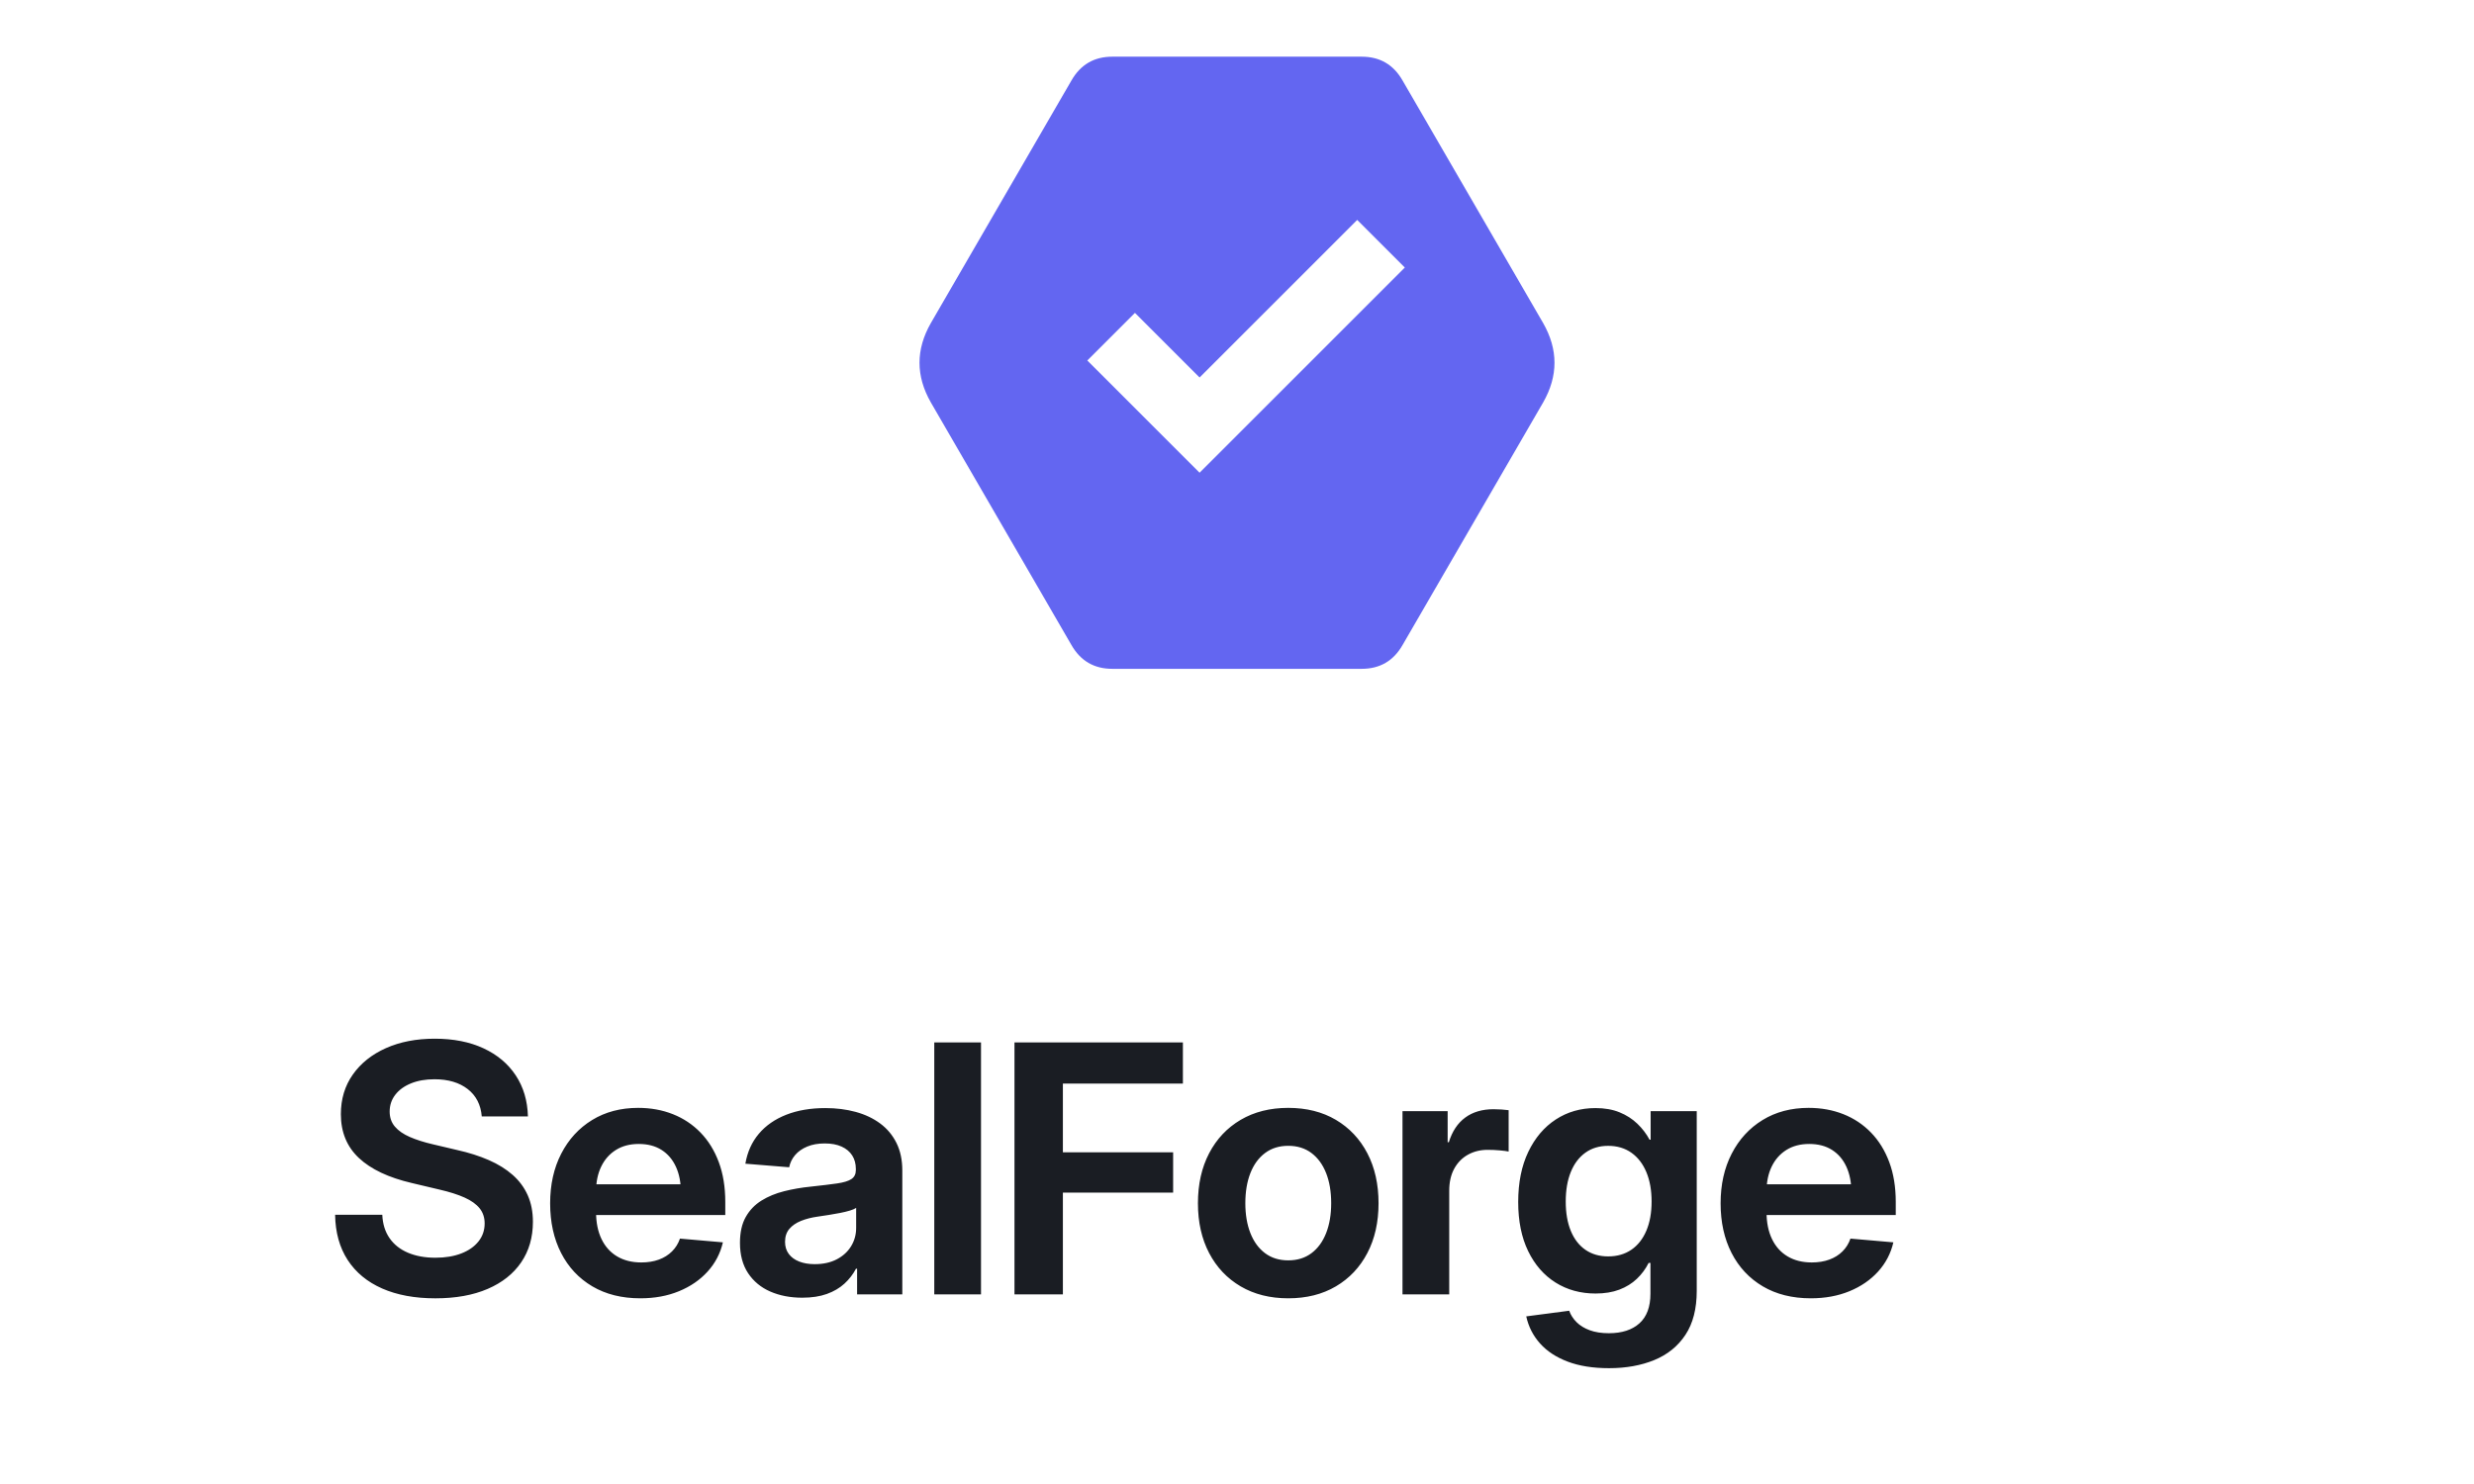
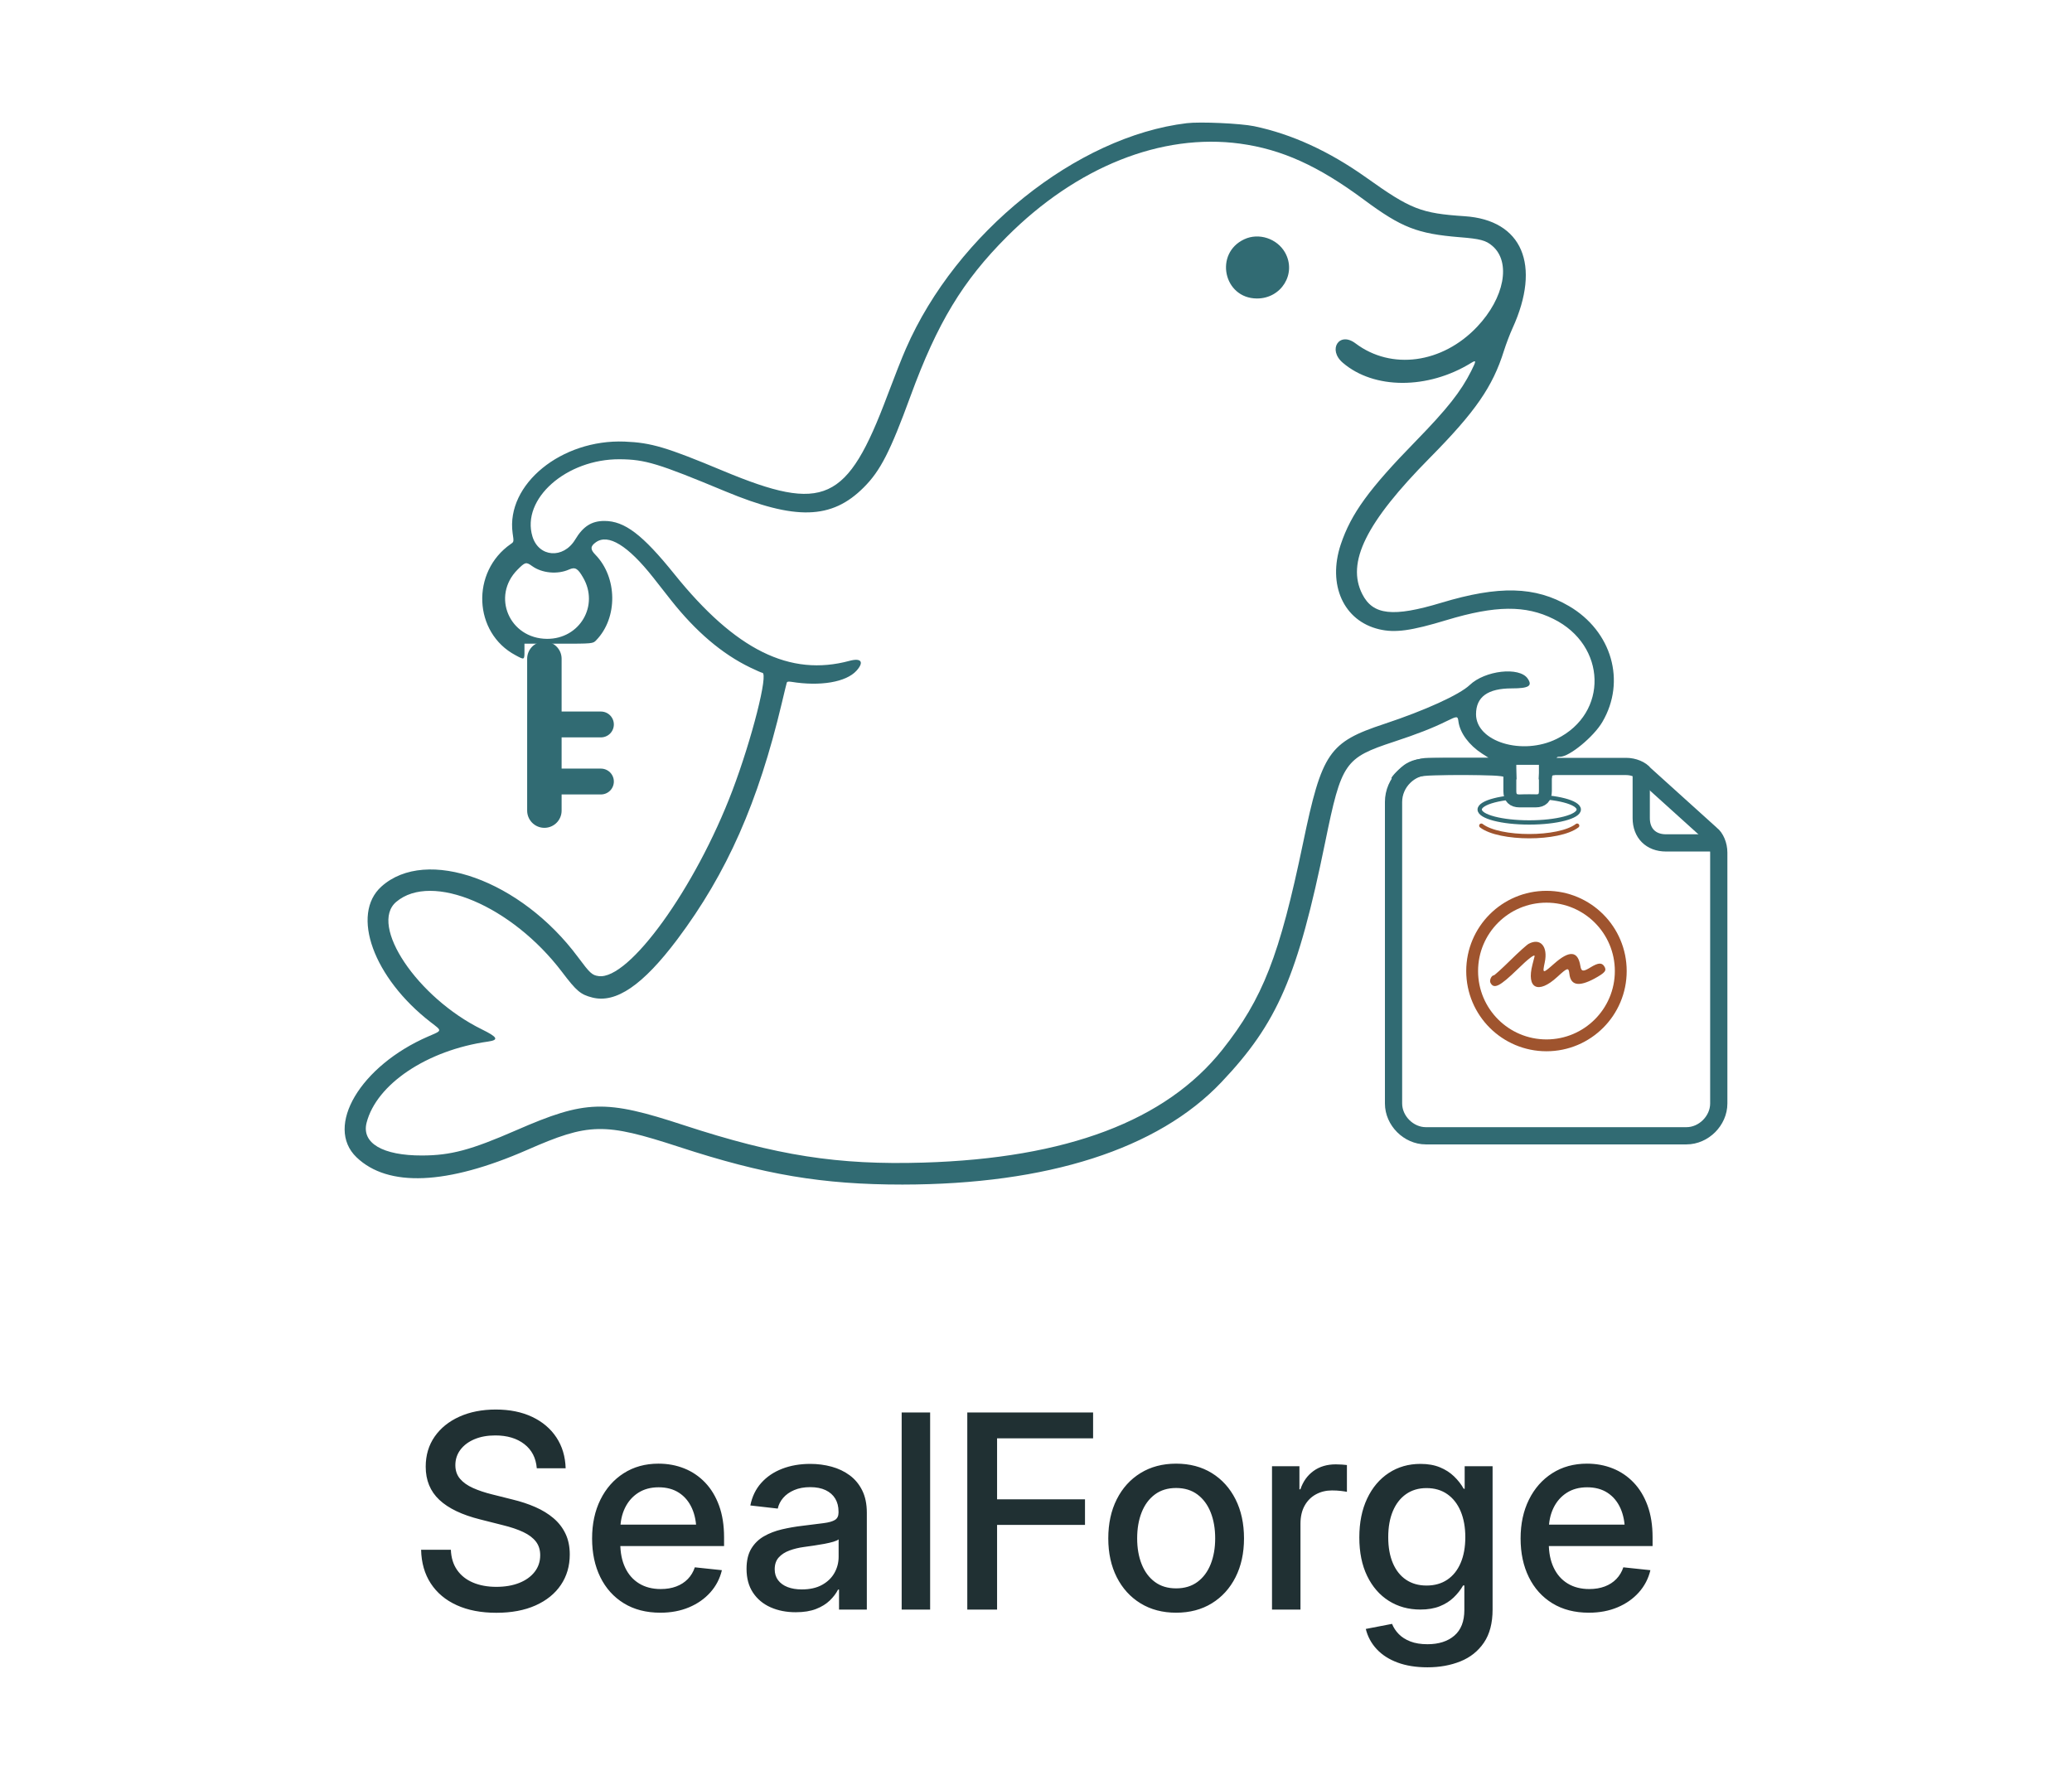
- <svg xmlns="http://www.w3.org/2000/svg" width="300" height="180" viewBox="0 0 300 180" role="img" aria-label="SealForge">
-   <g transform="translate(106 0) scale(1.375)">
-     <path fill="#6366f1" fill-rule="evenodd" d="M21 5H43Q45.4 5 46.6 7.1L59 28.5Q61 32 59 35.5L46.6 56.9Q45.4 59 43 59H21Q18.6 59 17.4 56.9L5 35.5Q3 32 5 28.5L17.4 7.1Q18.6 5 21 5ZM18.8 31.8L23 27.6L28.7 33.3L42.6 19.4L46.8 23.6L28.7 41.7Z" />
+ <svg xmlns="http://www.w3.org/2000/svg" width="260" height="224" viewBox="0 0 260 224" role="img" aria-label="SealForge">
+   <g transform="translate(39.8649 12) scale(0.1351351) translate(-28 -11)">
+     <g id="paper" fill="none" stroke="#316b73" stroke-width="16" stroke-linecap="round" stroke-linejoin="round">
+       <path d="M1131 634H1060C1042 634 1027 649 1027 667V947C1027 963 1041 977 1057 977H1299C1315 977 1329 963 1329 947V714C1329 707 1326 700 1322 697L1260 641C1257 637 1250 634 1243 634H1172" />
+       <path d="M1257 641V682C1257 696 1266 705 1280 705H1326" />
+     </g>
+     <g id="seal-contour" fill="#316b73">
+       <path fill-rule="evenodd" d="M835.0 36.6C732.7 48.9 621.1 138.5 574.2 246.0C570.9 253.4 563.2 273.0 557.0 289.5C519.7 388.8 498.3 398.6 404.5 359.5C351.8 337.5 337.8 333.3 313.0 332.3C254.3 330.0 202.8 372.0 209.0 417.3C210.2 425.4 210.2 425.4 207.3 427.4C170.1 453.2 172.5 509.9 211.7 530.7C220.0 535.2 220.0 535.2 220.0 527.0V520.0H251.8C283.6 520.0 283.6 520.0 286.7 516.7C306.8 495.9 306.4 458.4 285.8 437.3C281.0 432.4 281.1 429.5 286.3 425.8C297.8 417.6 316.1 428.8 339.6 458.6C343.9 464.1 351.4 473.6 356.1 479.6C379.2 508.8 403.5 529.5 429.6 542.1C435.2 544.8 440.2 547.0 440.8 547.0C446.8 547.0 431.2 608.6 413.0 656.6C378.6 747.1 317.0 832.5 288.9 828.7C282.8 827.9 280.8 826.0 269.8 811.2C216.8 739.7 128.9 708.1 87.2 745.5C58.4 771.4 79.8 830.4 132.9 871.5C143.8 879.9 143.9 879.0 130.5 884.8C67.6 912.1 34.2 968.4 64.1 997.0C93.3 1025.0 148.0 1022.7 222.3 990.2C279.9 964.9 293.9 964.6 363.5 987.3C442.6 1013.2 496.7 1022.3 571.0 1022.3C705.7 1022.2 808.1 989.4 867.0 927.4C919.3 872.3 938.0 829.1 963.6 704.0C978.7 630.3 981.6 626.1 1027.5 611.0C1048.5 604.1 1063.4 598.3 1075.9 592.1C1086.3 587.0 1086.6 587.0 1087.3 592.5C1088.8 603.0 1097.1 614.2 1109.1 622.0L1115.3 626.0H1084.9C1051.9 626.0 1047.0 626.6 1038.5 631.5C1034.0 634.2 1025.0 643.2 1025.0 645.0C1025.0 646.8 1045.6 645.7 1050.5 643.7C1057.3 640.9 1130.0 641.2 1130.0 644.0C1130.0 645.8 1130.7 646.0 1135.6 646.0H1141.2L1140.8 639.2L1140.5 632.5H1151.5H1162.5L1162.2 639.2L1161.8 646.0H1167.9C1173.3 646.0 1174.0 645.8 1174.0 644.0C1174.0 642.7 1174.7 642.0 1176.0 642.0C1177.8 642.0 1178.0 641.3 1178.0 633.5C1178.0 625.0 1178.0 625.0 1181.7 625.0C1190.3 625.0 1212.9 606.4 1220.9 592.7C1243.1 554.9 1229.7 508.4 1190.0 485.1C1158.6 466.7 1125.0 465.8 1071.3 482.0C1026.6 495.5 1007.9 493.5 998.0 474.0C983.0 444.6 1001.4 407.4 1060.6 347.5C1103.0 304.6 1119.1 281.3 1129.5 248.0C1131.5 241.7 1135.1 232.2 1137.5 227.0C1164.3 168.3 1146.5 126.5 1093.0 123.0C1052.4 120.3 1043.0 116.6 1001.5 87.0C967.0 62.5 932.4 46.7 897.5 39.4C884.8 36.8 847.5 35.1 835.0 36.6ZM884.5 55.6C923.2 60.9 957.0 76.1 999.7 107.8C1034.5 133.6 1049.2 139.3 1088.5 142.5C1107.4 144.0 1112.8 145.4 1118.8 150.6C1136.3 165.6 1130.0 198.9 1104.6 225.7C1072.3 259.8 1025.0 266.2 991.7 241.1C976.7 229.7 965.5 246.8 979.9 259.1C1008.8 283.9 1058.7 284.0 1098.8 259.4C1104.0 256.2 1104.0 257.0 1099.1 266.8C1089.5 285.9 1076.9 301.8 1048.1 331.4C1004.2 376.3 987.6 399.2 978.0 427.8C965.5 465.3 980.6 498.8 1013.6 506.6C1028.4 510.1 1043.2 508.1 1076.5 498.0C1121.6 484.4 1149.6 484.1 1175.5 497.0C1225.0 521.5 1226.7 584.7 1178.5 608.4C1146.5 624.2 1103.6 611.0 1103.6 585.5C1103.6 569.4 1114.5 561.5 1136.8 561.5C1152.7 561.5 1156.3 559.2 1151.5 552.3C1143.8 541.2 1111.9 544.8 1097.7 558.4C1088.2 567.4 1056.4 581.9 1018.4 594.5C967.0 611.5 960.5 621.0 943.0 705.0C921.1 810.1 905.6 849.6 868.1 897.0C815.6 963.1 723.6 997.9 590.5 1001.9C510.9 1004.3 454.3 995.4 367.8 967.1C295.0 943.2 276.9 943.7 212.5 971.8C170.1 990.3 151.6 995.2 125.0 995.3C88.3 995.4 68.6 983.8 73.4 964.9C82.6 929.0 129.6 897.5 186.2 889.5C196.5 888.0 195.1 885.4 180.5 878.2C120.5 848.7 75.3 781.3 101.0 759.7C134.0 731.9 208.4 763.5 255.0 825.0C268.4 842.7 272.1 845.8 283.0 848.6C305.0 854.2 330.0 837.1 362.0 794.5C408.1 733.0 437.1 667.3 459.0 575.0C461.3 565.4 463.3 556.9 463.6 556.1C463.9 555.2 465.1 555.0 467.8 555.4C494.7 559.8 518.7 555.7 528.3 545.1C535.6 537.0 532.8 533.0 521.9 535.9C466.5 550.9 416.0 525.9 359.3 455.5C329.6 418.6 313.0 406.0 294.2 406.0C282.3 406.0 274.4 411.1 267.1 423.3C256.1 441.5 233.3 439.8 227.4 420.4C216.9 385.5 258.9 348.4 308.5 348.7C332.2 348.9 344.0 352.5 406.5 378.5C471.7 405.6 505.3 404.7 535.0 374.9C550.5 359.5 559.7 341.4 578.5 290.0C603.4 222.0 627.0 183.0 668.0 142.0C732.8 77.1 811.4 45.7 884.5 55.6ZM227.1 447.9C236.2 454.5 250.7 455.9 261.4 451.1C267.1 448.6 269.5 450.0 274.4 458.5C289.6 484.5 271.4 515.6 241.0 515.5C205.9 515.3 189.1 475.8 213.6 451.2C220.7 444.1 221.5 443.9 227.1 447.9ZM888.4 144.4C860.3 157.5 869.1 199.2 900.0 199.4C922.8 199.6 937.2 176.3 926.3 156.8C918.9 143.7 901.9 138.1 888.4 144.4Z" />
+     </g>
+     <g id="key" fill="none" stroke="#316b73" stroke-linecap="round" stroke-linejoin="round">
+       <path d="M238.5 534V675" stroke-width="32" />
+       <path d="M238.5 595H291M238.5 648H291" stroke-width="24" />
+     </g>
+     <g id="press" fill="none" stroke="#316b73" stroke-linecap="round" stroke-linejoin="round">
+       <ellipse cx="1153" cy="674" rx="46" ry="12" stroke-width="4" />
+       <path d="M1135 630V657Q1135 666 1144 666H1159Q1168 666 1168 657V630" stroke-width="12" />
+     </g>
+     <g id="ink-line" fill="none" stroke="#9f542e" stroke-linecap="round">
+       <path d="M1108.5 689C1125.5 702 1180.5 702 1197.5 689" stroke-width="4" />
+     </g>
+     <g id="imprint" fill="#9f542e">
+       <circle cx="1169" cy="824" r="69" fill="none" stroke="#9f542e" stroke-width="11" />
+       <path fill-rule="evenodd" d="M1152.5 798.7C1150.9 799.5 1143.1 806.5 1135.4 814.1C1127.6 821.8 1120.7 828.0 1120.1 828.0C1117.9 828.0 1115.8 832.7 1117.0 834.9C1120.2 841.1 1125.7 838.3 1142.1 822.4C1152.3 812.4 1158.1 808.0 1158.0 810.2C1158.0 810.4 1157.1 813.9 1156.0 818.0C1150.2 840.3 1161.3 845.8 1179.0 829.5C1188.7 820.6 1189.6 820.4 1190.3 826.7C1191.5 837.4 1199.1 838.8 1213.6 831.0C1223.6 825.5 1225.2 823.5 1222.6 819.5C1220.3 816.0 1216.9 816.3 1209.9 820.6C1203.1 824.8 1201.3 824.6 1200.5 819.3C1198.2 805.2 1190.4 804.5 1176.1 817.2C1165.4 826.6 1165.2 826.6 1167.4 816.0C1170.6 801.2 1163.4 792.9 1152.5 798.7Z" />
+     </g>
  </g>
-   <path fill="#1a1d23" d="M52.793 157.478Q49.056 157.478 46.346 156.288Q43.637 155.099 42.161 152.832Q40.686 150.566 40.636 147.345H46.357Q46.429 149.017 47.24 150.183Q48.051 151.348 49.479 151.951Q50.907 152.554 52.794 152.554Q54.588 152.554 55.928 152.038Q57.267 151.522 58.018 150.583Q58.769 149.645 58.769 148.396Q58.769 147.322 58.163 146.565Q57.557 145.809 56.339 145.258Q55.121 144.708 53.272 144.283L49.949 143.496Q45.703 142.507 43.518 140.456Q41.334 138.405 41.334 135.142Q41.334 132.392 42.784 130.334Q44.233 128.277 46.8 127.132Q49.366 125.988 52.713 125.988Q56.117 125.988 58.628 127.153Q61.138 128.318 62.54 130.437Q63.942 132.555 64.017 135.417H58.419Q58.248 133.294 56.716 132.1Q55.185 130.907 52.687 130.907Q51.052 130.907 49.827 131.41Q48.602 131.912 47.927 132.795Q47.251 133.678 47.251 134.823Q47.251 135.906 47.884 136.65Q48.517 137.395 49.697 137.909Q50.877 138.424 52.507 138.801L55.428 139.489Q57.573 139.968 59.275 140.713Q60.977 141.458 62.171 142.512Q63.365 143.566 63.993 144.976Q64.621 146.387 64.621 148.202Q64.621 151.024 63.201 153.112Q61.78 155.199 59.131 156.338Q56.481 157.478 52.793 157.478ZM77.646 157.476Q74.287 157.476 71.83 156.028Q69.372 154.579 68.041 151.982Q66.71 149.386 66.71 145.959Q66.71 142.548 68.052 139.939Q69.394 137.329 71.799 135.853Q74.204 134.378 77.383 134.378Q79.665 134.378 81.591 135.141Q83.518 135.904 84.945 137.373Q86.372 138.842 87.16 140.957Q87.948 143.072 87.948 145.779V147.376H68.999V143.648H85.162L82.569 144.637Q82.569 142.843 81.965 141.523Q81.361 140.203 80.222 139.479Q79.082 138.755 77.456 138.755Q75.841 138.755 74.682 139.484Q73.523 140.213 72.901 141.503Q72.28 142.793 72.28 144.492V147.013Q72.28 148.918 72.942 150.293Q73.605 151.667 74.838 152.397Q76.072 153.127 77.765 153.127Q78.955 153.127 79.897 152.781Q80.839 152.435 81.491 151.785Q82.143 151.136 82.454 150.235L87.659 150.688Q87.191 152.706 85.804 154.234Q84.418 155.761 82.33 156.618Q80.242 157.476 77.646 157.476ZM97.284 157.402Q95.112 157.402 93.405 156.656Q91.697 155.91 90.713 154.427Q89.729 152.944 89.729 150.741Q89.729 148.855 90.428 147.616Q91.127 146.376 92.332 145.626Q93.538 144.877 95.082 144.488Q96.626 144.099 98.305 143.931Q100.301 143.718 101.502 143.544Q102.703 143.371 103.242 143.013Q103.781 142.655 103.781 141.919V141.789Q103.781 140.838 103.338 140.147Q102.895 139.456 102.054 139.074Q101.214 138.692 100.01 138.692Q98.795 138.692 97.882 139.072Q96.969 139.453 96.415 140.104Q95.861 140.756 95.697 141.582L90.384 141.149Q90.743 139.029 92.015 137.523Q93.288 136.018 95.345 135.21Q97.402 134.403 100.091 134.403Q102.062 134.403 103.762 134.867Q105.463 135.332 106.732 136.272Q108.001 137.212 108.708 138.636Q109.415 140.059 109.415 141.982V157.0H103.933V153.891H103.795Q103.262 154.906 102.394 155.701Q101.526 156.495 100.268 156.948Q99.009 157.402 97.284 157.402ZM98.789 153.334Q100.351 153.334 101.478 152.741Q102.605 152.148 103.211 151.149Q103.818 150.15 103.818 148.927V146.514Q103.557 146.686 103.048 146.839Q102.538 146.992 101.877 147.123Q101.216 147.254 100.508 147.364Q99.8 147.475 99.145 147.57Q98.034 147.725 97.137 148.084Q96.24 148.444 95.718 149.058Q95.195 149.673 95.195 150.627Q95.195 151.49 95.649 152.096Q96.104 152.702 96.912 153.018Q97.72 153.334 98.789 153.334ZM118.958 126.443V157.0H113.291V126.443ZM123.017 157.0V126.443H143.44V131.43H128.887V139.77H142.256V144.652H128.887V157.0ZM156.213 157.476Q152.913 157.476 150.446 156.03Q147.98 154.583 146.621 151.988Q145.263 149.392 145.263 145.949Q145.263 142.485 146.621 139.883Q147.98 137.281 150.446 135.829Q152.913 134.378 156.213 134.378Q159.529 134.378 161.988 135.829Q164.447 137.281 165.806 139.883Q167.164 142.485 167.164 145.949Q167.164 149.392 165.806 151.988Q164.447 154.583 161.988 156.03Q159.529 157.476 156.213 157.476ZM156.213 152.874Q157.865 152.874 159.03 152.002Q160.194 151.13 160.808 149.565Q161.421 148 161.421 145.941Q161.421 143.855 160.808 142.294Q160.194 140.732 159.03 139.856Q157.865 138.98 156.213 138.98Q154.572 138.98 153.405 139.853Q152.238 140.726 151.624 142.288Q151.011 143.85 151.011 145.941Q151.011 148.006 151.624 149.568Q152.238 151.13 153.402 152.002Q154.566 152.874 156.213 152.874ZM170.068 157.0V134.779H175.544V138.543H175.689Q176.298 136.567 177.676 135.554Q179.055 134.541 181.101 134.541Q181.6 134.541 182.088 134.575Q182.575 134.609 182.939 134.659V139.675Q182.606 139.601 181.865 139.534Q181.125 139.468 180.39 139.468Q179.066 139.468 178.006 140.057Q176.946 140.646 176.34 141.756Q175.735 142.865 175.735 144.436V157.0ZM195.106 165.951Q192.209 165.951 190.111 165.16Q188.013 164.369 186.748 162.954Q185.483 161.538 185.074 159.669L190.282 158.984Q190.557 159.753 191.176 160.372Q191.796 160.99 192.774 161.351Q193.751 161.711 195.098 161.711Q197.462 161.711 198.798 160.513Q200.134 159.314 200.134 156.923V153.182H199.918Q199.369 154.273 198.488 155.113Q197.607 155.953 196.365 156.425Q195.122 156.896 193.477 156.896Q190.751 156.896 188.63 155.566Q186.51 154.235 185.304 151.748Q184.098 149.26 184.098 145.797Q184.098 142.275 185.319 139.721Q186.54 137.166 188.66 135.784Q190.781 134.403 193.468 134.403Q195.136 134.403 196.391 134.917Q197.647 135.43 198.553 136.305Q199.459 137.179 200.029 138.242H200.158V134.779H205.748V156.583Q205.748 159.834 204.379 161.905Q203.009 163.977 200.606 164.964Q198.203 165.951 195.106 165.951ZM195.007 152.393Q196.644 152.393 197.824 151.584Q199.003 150.775 199.639 149.277Q200.275 147.779 200.275 145.736Q200.275 143.693 199.642 142.176Q199.008 140.659 197.829 139.822Q196.649 138.984 195.007 138.984Q193.403 138.984 192.248 139.812Q191.093 140.639 190.478 142.152Q189.863 143.665 189.863 145.736Q189.863 147.81 190.48 149.305Q191.098 150.799 192.253 151.596Q193.408 152.393 195.007 152.393ZM219.579 157.476Q216.22 157.476 213.763 156.028Q211.306 154.579 209.974 151.982Q208.643 149.386 208.643 145.959Q208.643 142.548 209.985 139.939Q211.327 137.329 213.732 135.853Q216.137 134.378 219.316 134.378Q221.598 134.378 223.525 135.141Q225.451 135.904 226.878 137.373Q228.305 138.842 229.093 140.957Q229.881 143.072 229.881 145.779V147.376H210.932V143.648H227.095L224.502 144.637Q224.502 142.843 223.899 141.523Q223.295 140.203 222.155 139.479Q221.016 138.755 219.389 138.755Q217.774 138.755 216.615 139.484Q215.456 140.213 214.835 141.503Q214.213 142.793 214.213 144.492V147.013Q214.213 148.918 214.876 150.293Q215.538 151.667 216.772 152.397Q218.006 153.127 219.699 153.127Q220.888 153.127 221.83 152.781Q222.772 152.435 223.424 151.785Q224.076 151.136 224.388 150.235L229.592 150.688Q229.124 152.706 227.738 154.234Q226.351 155.761 224.263 156.618Q222.175 157.476 219.579 157.476Z" />
+   <path fill="#203033" d="M62.282 202.403Q59.408 202.403 57.308 201.447Q55.209 200.491 54.053 198.718Q52.897 196.945 52.841 194.491H56.575Q56.633 195.991 57.359 197.033Q58.085 198.075 59.356 198.612Q60.628 199.148 62.282 199.148Q63.914 199.148 65.149 198.658Q66.385 198.168 67.085 197.272Q67.786 196.375 67.786 195.179Q67.786 194.169 67.25 193.47Q66.713 192.771 65.666 192.274Q64.618 191.776 63.067 191.398L60.27 190.69Q56.836 189.834 55.128 188.229Q53.419 186.624 53.419 184.071Q53.419 181.909 54.54 180.296Q55.662 178.683 57.649 177.789Q59.635 176.895 62.214 176.895Q64.825 176.895 66.772 177.815Q68.719 178.735 69.817 180.393Q70.915 182.051 70.979 184.269H67.358Q67.201 182.324 65.793 181.234Q64.385 180.145 62.146 180.145Q60.66 180.145 59.531 180.624Q58.401 181.103 57.77 181.946Q57.139 182.788 57.139 183.879Q57.139 184.895 57.724 185.585Q58.31 186.274 59.349 186.74Q60.388 187.207 61.752 187.545L64.293 188.182Q65.857 188.557 67.171 189.133Q68.486 189.708 69.455 190.532Q70.425 191.356 70.96 192.48Q71.496 193.605 71.496 195.085Q71.496 197.253 70.381 198.905Q69.266 200.557 67.2 201.48Q65.134 202.403 62.282 202.403ZM82.869 202.393Q80.207 202.393 78.285 201.213Q76.363 200.032 75.33 197.931Q74.297 195.83 74.297 193.079Q74.297 190.322 75.343 188.206Q76.39 186.089 78.269 184.888Q80.148 183.687 82.625 183.687Q84.366 183.687 85.863 184.286Q87.359 184.885 88.482 186.06Q89.605 187.235 90.232 188.955Q90.858 190.676 90.858 192.919V194.028H76.076V191.34H89.001L87.385 192.191Q87.385 190.525 86.824 189.279Q86.263 188.033 85.205 187.343Q84.148 186.654 82.648 186.654Q81.158 186.654 80.079 187.349Q79.001 188.045 78.418 189.255Q77.836 190.465 77.836 192.015V193.677Q77.836 195.446 78.448 196.739Q79.061 198.032 80.202 198.728Q81.343 199.424 82.912 199.424Q84.005 199.424 84.864 199.098Q85.724 198.772 86.315 198.159Q86.907 197.546 87.189 196.697L90.585 197.057Q90.208 198.641 89.136 199.842Q88.064 201.043 86.46 201.718Q84.855 202.393 82.869 202.393ZM99.848 202.334Q98.094 202.334 96.699 201.716Q95.304 201.098 94.491 199.881Q93.678 198.664 93.678 196.883Q93.678 195.344 94.269 194.361Q94.86 193.379 95.861 192.804Q96.862 192.228 98.12 191.933Q99.379 191.638 100.705 191.484Q102.353 191.28 103.342 191.154Q104.331 191.028 104.776 190.748Q105.221 190.469 105.221 189.827V189.704Q105.221 188.765 104.81 188.08Q104.399 187.395 103.607 187.015Q102.814 186.635 101.669 186.635Q100.518 186.635 99.657 187.005Q98.796 187.374 98.274 187.984Q97.752 188.593 97.597 189.326L94.154 188.934Q94.488 187.259 95.528 186.099Q96.567 184.939 98.149 184.328Q99.73 183.717 101.673 183.717Q103.068 183.717 104.348 184.065Q105.627 184.414 106.623 185.15Q107.619 185.886 108.195 187.049Q108.772 188.211 108.772 189.846V202.0H105.284V199.49H105.164Q104.802 200.202 104.13 200.856Q103.458 201.51 102.408 201.922Q101.358 202.334 99.848 202.334ZM100.605 199.471Q102.129 199.471 103.159 198.899Q104.189 198.327 104.711 197.395Q105.233 196.463 105.233 195.384V193.186Q105.045 193.349 104.569 193.489Q104.093 193.629 103.456 193.749Q102.819 193.868 102.146 193.967Q101.474 194.066 100.898 194.143Q99.913 194.273 99.07 194.584Q98.228 194.894 97.72 195.456Q97.212 196.017 97.212 196.941Q97.212 197.749 97.639 198.314Q98.066 198.88 98.829 199.176Q99.592 199.471 100.605 199.471ZM116.716 177.264V202.0H113.144V177.264ZM121.378 202.0V177.264H137.165V180.508H125.116V188.161H136.148V191.371H125.116V202.0ZM147.581 202.393Q145.032 202.393 143.115 201.216Q141.198 200.039 140.134 197.937Q139.07 195.834 139.07 193.067Q139.07 190.274 140.134 188.162Q141.198 186.05 143.115 184.868Q145.032 183.687 147.581 183.687Q150.146 183.687 152.06 184.868Q153.974 186.05 155.038 188.162Q156.101 190.274 156.101 193.067Q156.101 195.834 155.038 197.937Q153.974 200.039 152.06 201.216Q150.146 202.393 147.581 202.393ZM147.581 199.338Q149.17 199.338 150.263 198.528Q151.356 197.718 151.92 196.297Q152.484 194.877 152.484 193.064Q152.484 191.228 151.92 189.804Q151.356 188.381 150.263 187.561Q149.17 186.742 147.581 186.742Q146.006 186.742 144.914 187.557Q143.821 188.373 143.258 189.798Q142.694 191.222 142.694 193.064Q142.694 194.884 143.258 196.301Q143.821 197.718 144.91 198.528Q145.999 199.338 147.581 199.338ZM159.615 202.0V184.011H163.055V186.91H163.177Q163.672 185.44 164.819 184.608Q165.966 183.775 167.619 183.775Q167.996 183.775 168.384 183.801Q168.771 183.828 169.015 183.86V187.226Q168.817 187.177 168.278 187.112Q167.738 187.048 167.137 187.048Q166.033 187.048 165.131 187.537Q164.23 188.025 163.709 188.959Q163.187 189.892 163.187 191.236V202.0ZM179.125 209.246Q176.979 209.246 175.371 208.648Q173.762 208.051 172.752 206.966Q171.742 205.882 171.383 204.431L174.678 203.794Q174.957 204.5 175.525 205.08Q176.093 205.661 176.984 206.004Q177.876 206.348 179.122 206.348Q181.245 206.348 182.497 205.27Q183.75 204.191 183.75 202.059V198.971H183.599Q183.122 199.803 182.401 200.491Q181.681 201.18 180.656 201.588Q179.63 201.997 178.232 201.997Q175.998 201.997 174.265 200.901Q172.532 199.804 171.551 197.775Q170.571 195.746 170.571 192.953Q170.571 190.145 171.552 188.07Q172.532 185.995 174.268 184.856Q176.003 183.717 178.247 183.717Q179.647 183.717 180.685 184.146Q181.723 184.574 182.461 185.288Q183.2 186.001 183.668 186.838H183.791V184.011H187.294V201.994Q187.294 204.547 186.206 206.148Q185.118 207.75 183.264 208.498Q181.41 209.246 179.125 209.246ZM179.004 198.984Q180.528 198.984 181.618 198.245Q182.709 197.506 183.29 196.141Q183.871 194.776 183.871 192.916Q183.871 191.064 183.293 189.679Q182.715 188.295 181.624 187.525Q180.534 186.754 179.004 186.754Q177.512 186.754 176.433 187.513Q175.355 188.271 174.777 189.651Q174.199 191.03 174.199 192.916Q174.199 194.811 174.78 196.171Q175.361 197.532 176.439 198.258Q177.518 198.984 179.004 198.984ZM199.381 202.393Q196.718 202.393 194.797 201.213Q192.875 200.032 191.842 197.931Q190.808 195.83 190.808 193.079Q190.808 190.322 191.855 188.206Q192.902 186.089 194.78 184.888Q196.659 183.687 199.137 183.687Q200.878 183.687 202.375 184.286Q203.871 184.885 204.994 186.06Q206.117 187.235 206.743 188.955Q207.37 190.676 207.37 192.919V194.028H192.588V191.34H205.513L203.897 192.191Q203.897 190.525 203.336 189.279Q202.774 188.033 201.717 187.343Q200.66 186.654 199.16 186.654Q197.67 186.654 196.591 187.349Q195.512 188.045 194.93 189.255Q194.347 190.465 194.347 192.015V193.677Q194.347 195.446 194.96 196.739Q195.572 198.032 196.713 198.728Q197.854 199.424 199.424 199.424Q200.517 199.424 201.376 199.098Q202.236 198.772 202.827 198.159Q203.418 197.546 203.701 196.697L207.097 197.057Q206.719 198.641 205.647 199.842Q204.575 201.043 202.971 201.718Q201.367 202.393 199.381 202.393Z" />
</svg>
